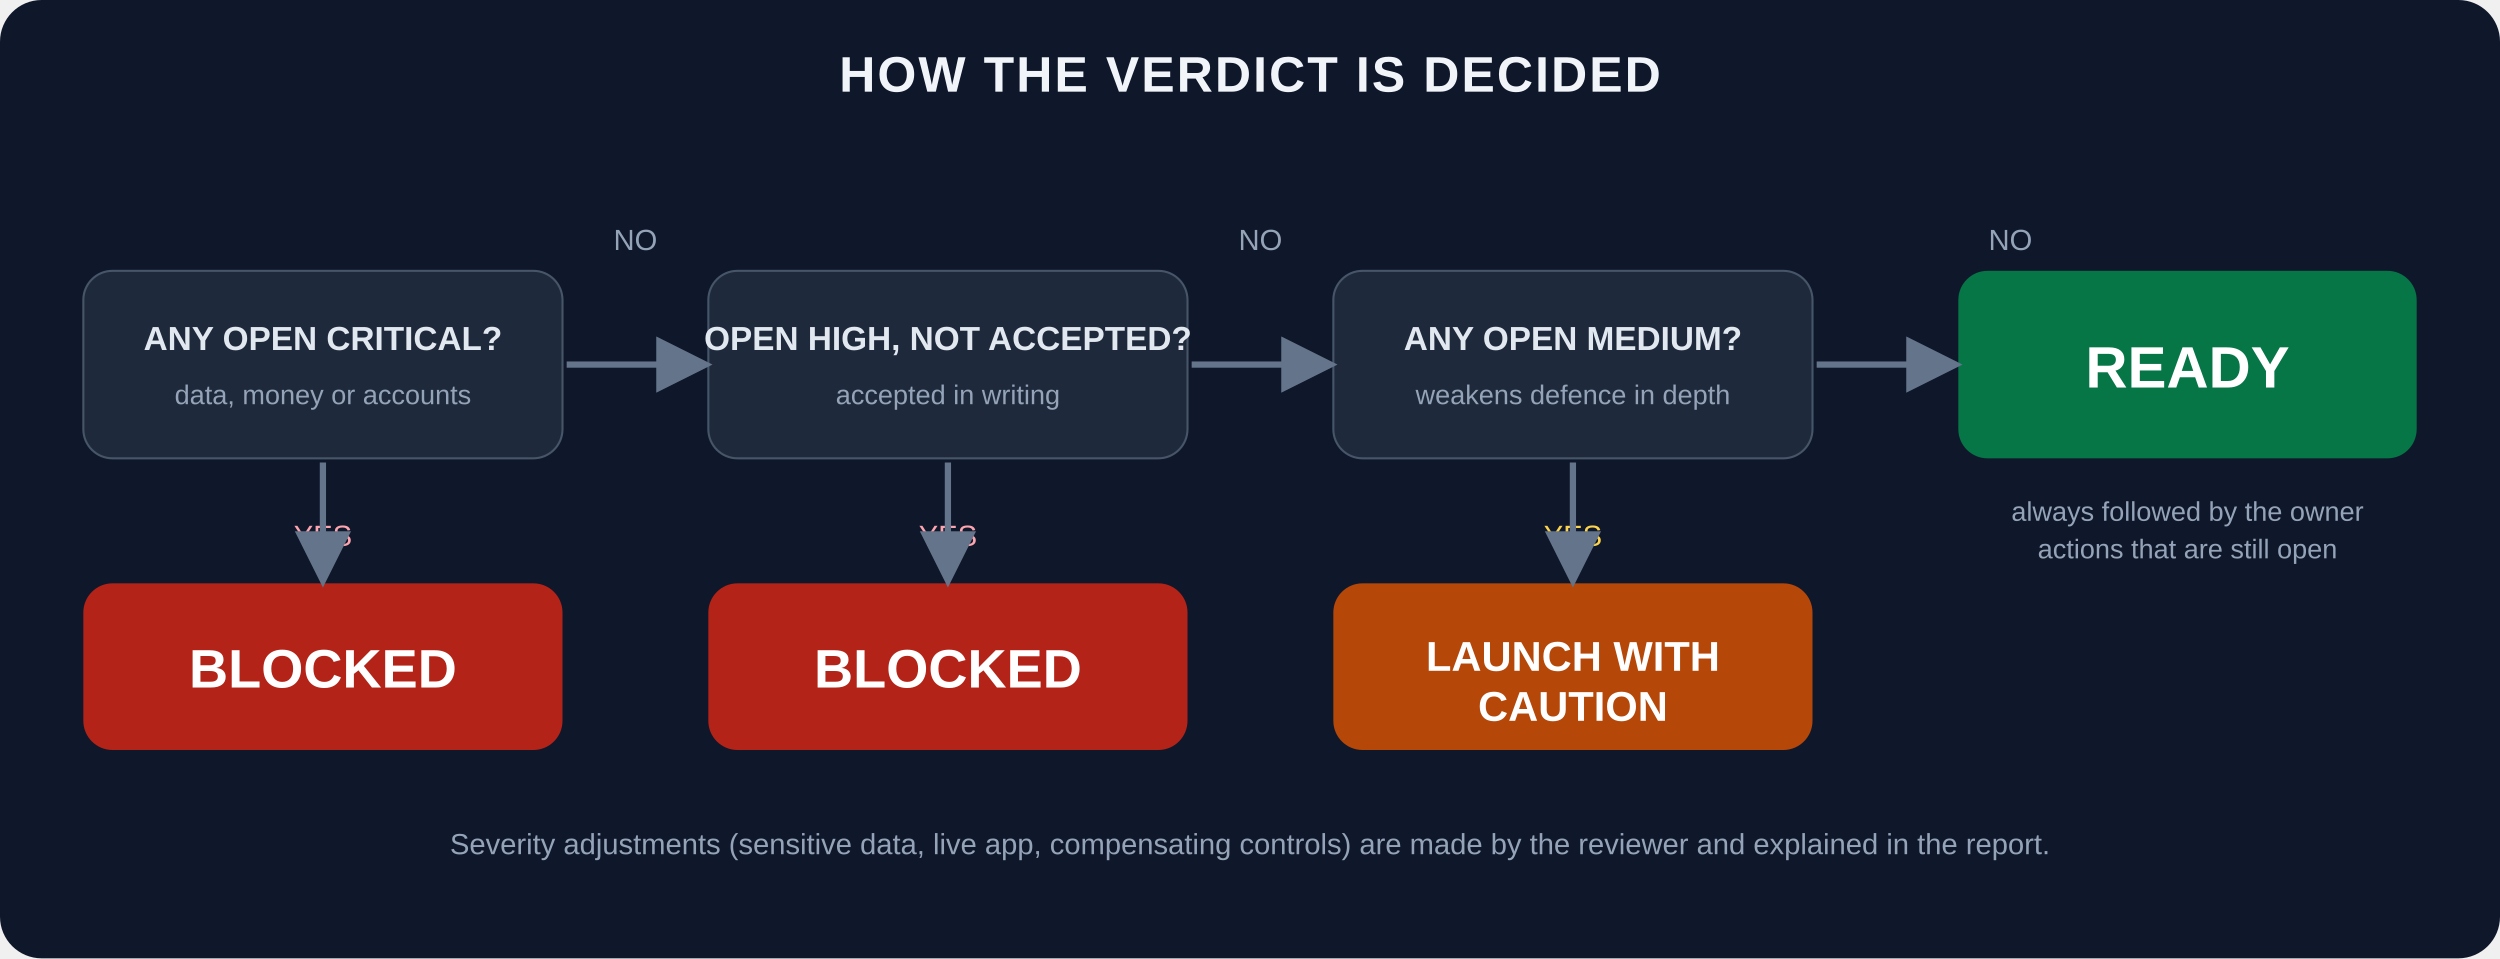
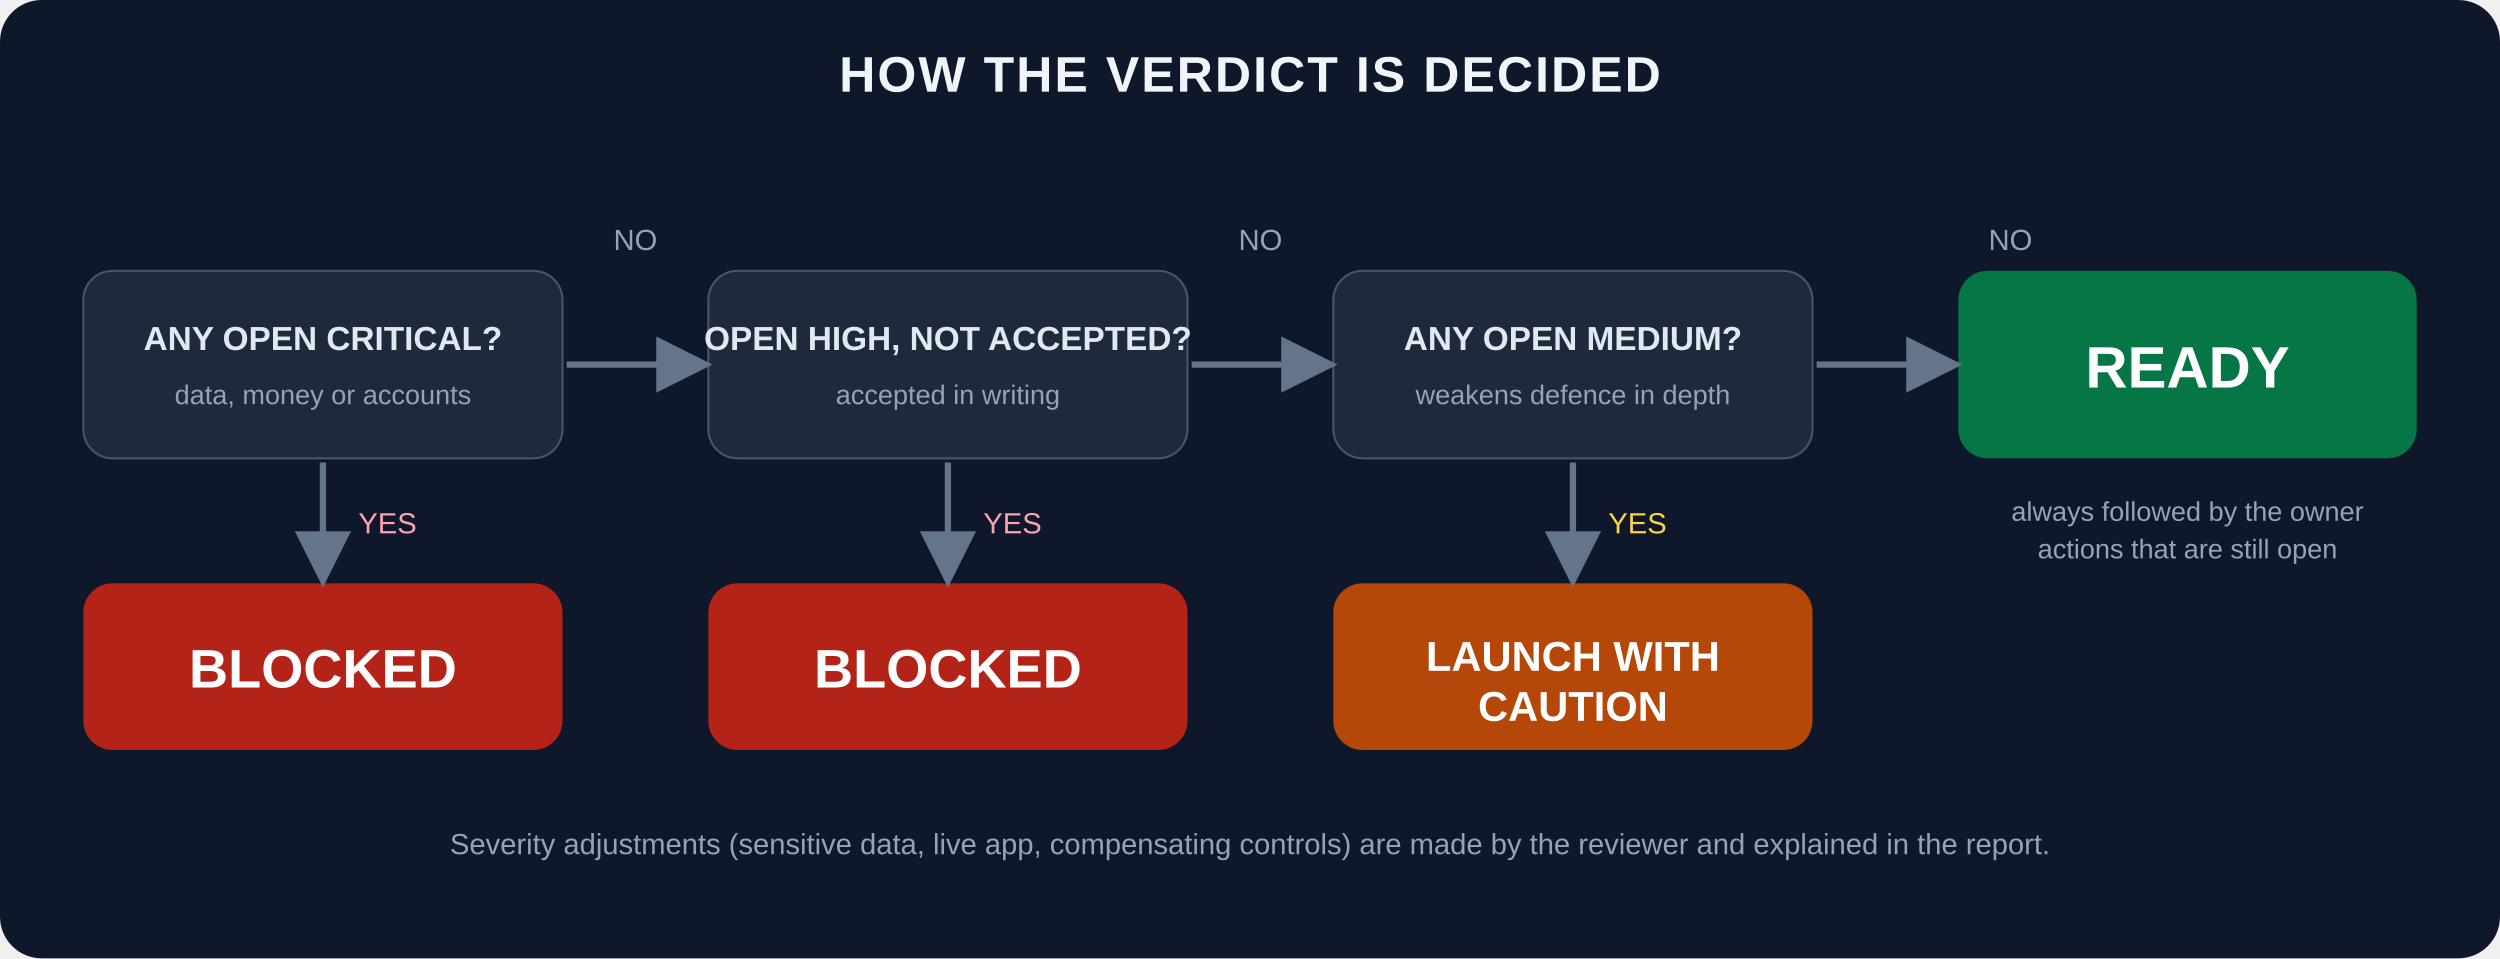
<svg xmlns="http://www.w3.org/2000/svg" viewBox="0 0 1200 460" role="img" aria-label="How the verdict is decided: any critical blocks, an unaccepted high blocks, medium means launch with caution, otherwise ready">
  <defs>
    <marker id="a" markerWidth="9" markerHeight="9" refX="7" refY="4.5" orient="auto">
      <path d="M0 0 L9 4.5 L0 9 Z" fill="#64748b" />
    </marker>
  </defs>
  <rect width="1200" height="460" rx="20" fill="#0f172a" />
  <g font-family="system-ui,Segoe UI,Arial,sans-serif" text-anchor="middle">
    <text x="600" y="44" font-size="24" font-weight="800" fill="#f1f5f9" letter-spacing="1">HOW THE VERDICT IS DECIDED</text>
    <g font-size="16" fill="#e2e8f0">
      <rect x="40" y="130" width="230" height="90" rx="14" fill="#1e293b" stroke="#475569" />
      <text x="155" y="168" font-weight="700">ANY OPEN CRITICAL?</text>
      <text x="155" y="194" font-size="13" fill="#94a3b8">data, money or accounts</text>
      <rect x="340" y="130" width="230" height="90" rx="14" fill="#1e293b" stroke="#475569" />
      <text x="455" y="168" font-weight="700">OPEN HIGH, NOT ACCEPTED?</text>
      <text x="455" y="194" font-size="13" fill="#94a3b8">accepted in writing</text>
      <rect x="640" y="130" width="230" height="90" rx="14" fill="#1e293b" stroke="#475569" />
      <text x="755" y="168" font-weight="700">ANY OPEN MEDIUM?</text>
      <text x="755" y="194" font-size="13" fill="#94a3b8">weakens defence in depth</text>
    </g>
    <g font-size="14" fill="#94a3b8">
      <text x="305" y="120">NO</text>
      <text x="605" y="120">NO</text>
-       <text x="155" y="262" fill="#fda4af">YES</text>
-       <text x="455" y="262" fill="#fda4af">YES</text>
-       <text x="755" y="262" fill="#fcd34d">YES</text>
+       <text x="172" y="256" fill="#fda4af" text-anchor="start">YES</text>
+       <text x="472" y="256" fill="#fda4af" text-anchor="start">YES</text>
+       <text x="772" y="256" fill="#fcd34d" text-anchor="start">YES</text>
      <text x="965" y="120">NO</text>
    </g>
    <rect x="40" y="280" width="230" height="80" rx="14" fill="#b42318" />
    <text x="155" y="330" font-size="26" font-weight="800" fill="#fff">BLOCKED</text>
    <rect x="340" y="280" width="230" height="80" rx="14" fill="#b42318" />
    <text x="455" y="330" font-size="26" font-weight="800" fill="#fff">BLOCKED</text>
    <rect x="640" y="280" width="230" height="80" rx="14" fill="#b54708" />
    <text x="755" y="322" font-size="20" font-weight="800" fill="#fff">LAUNCH WITH</text>
    <text x="755" y="346" font-size="20" font-weight="800" fill="#fff">CAUTION</text>
    <rect x="940" y="130" width="220" height="90" rx="14" fill="#067647" />
    <text x="1050" y="186" font-size="28" font-weight="800" fill="#fff">READY</text>
    <text x="1050" y="250" font-size="13" fill="#94a3b8">always followed by the owner</text>
    <text x="1050" y="268" font-size="13" fill="#94a3b8">actions that are still open</text>
    <text x="600" y="410" font-size="14" fill="#94a3b8">Severity adjustments (sensitive data, live app, compensating controls) are made by the reviewer and explained in the report.</text>
  </g>
  <g stroke="#64748b" stroke-width="3" fill="none" marker-end="url(#a)">
    <path d="M272 175 H336" />
    <path d="M572 175 H636" />
    <path d="M872 175 H936" />
    <path d="M155 222 V276" />
    <path d="M455 222 V276" />
    <path d="M755 222 V276" />
  </g>
</svg>
